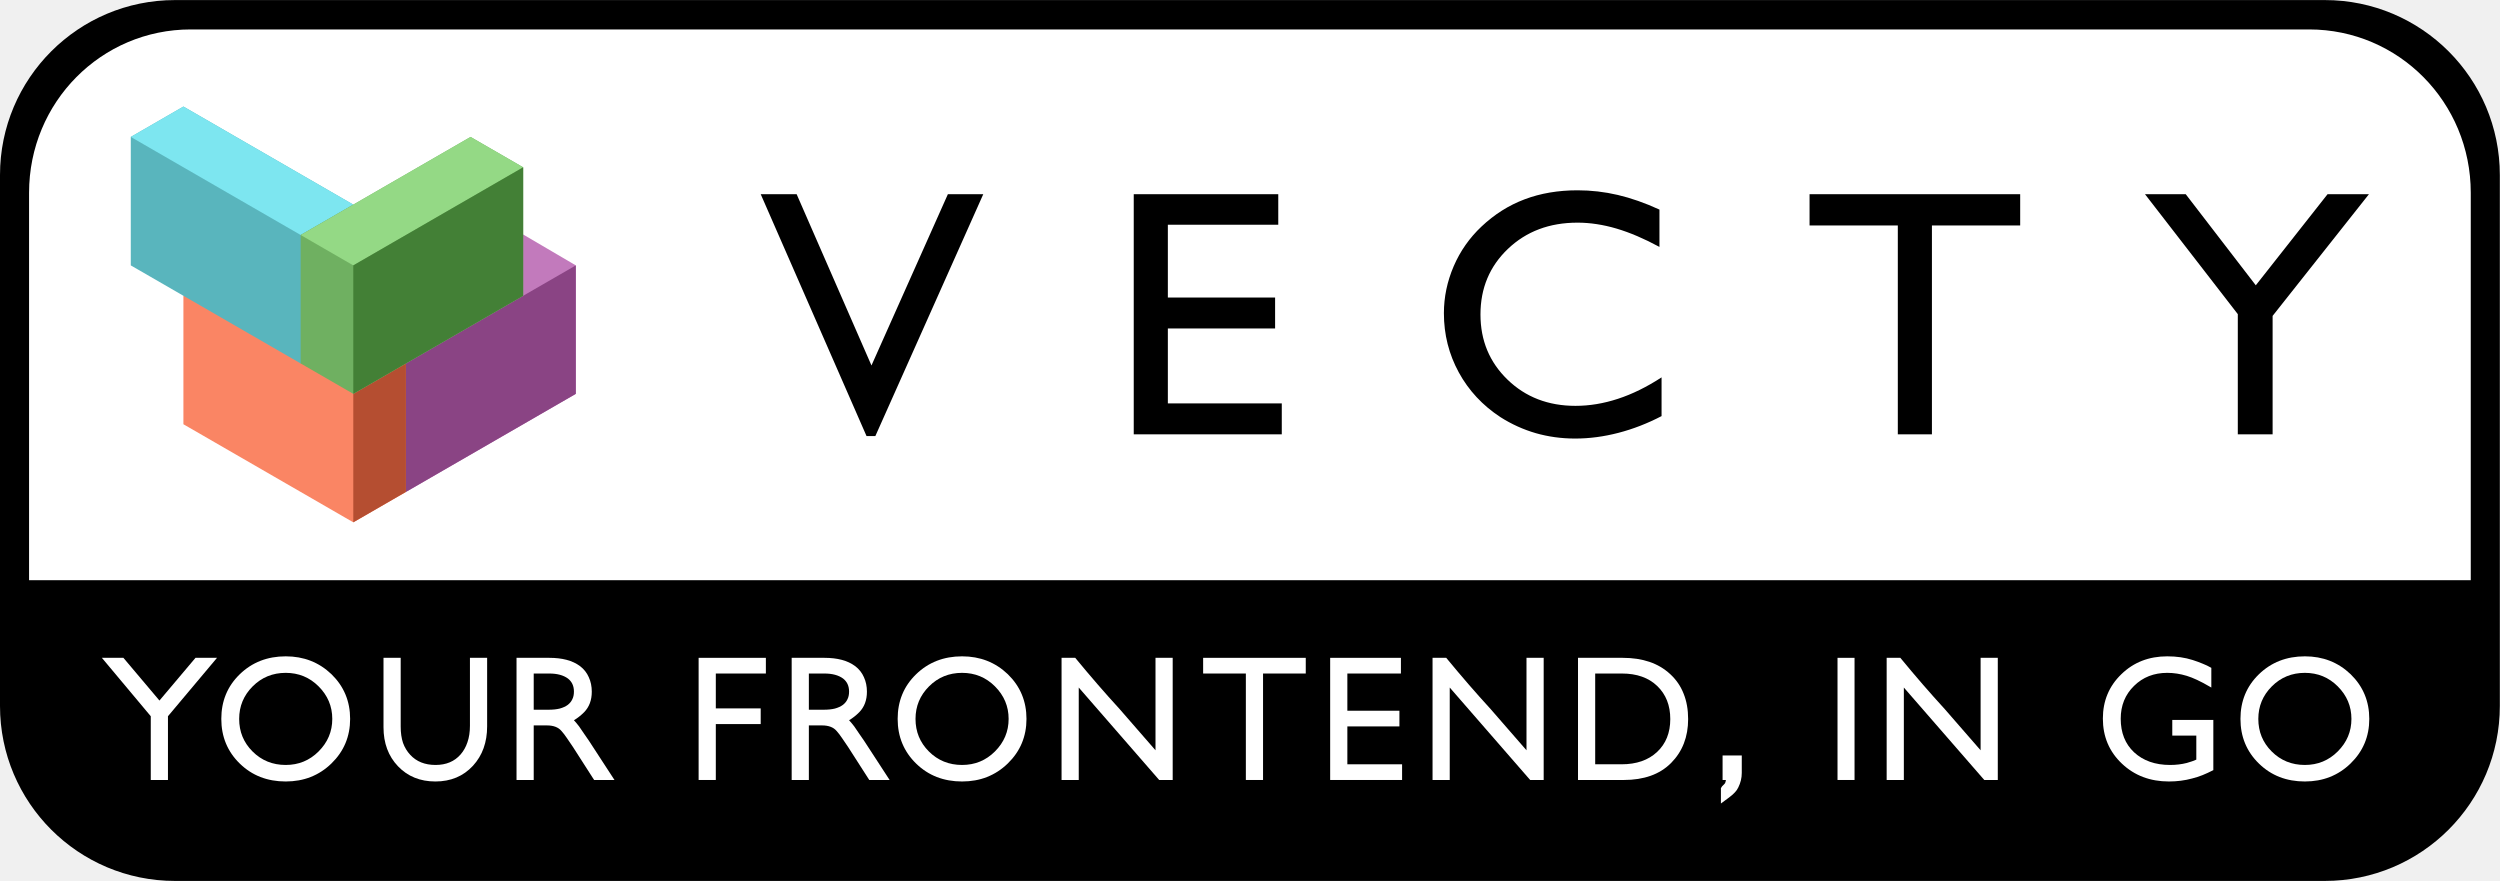
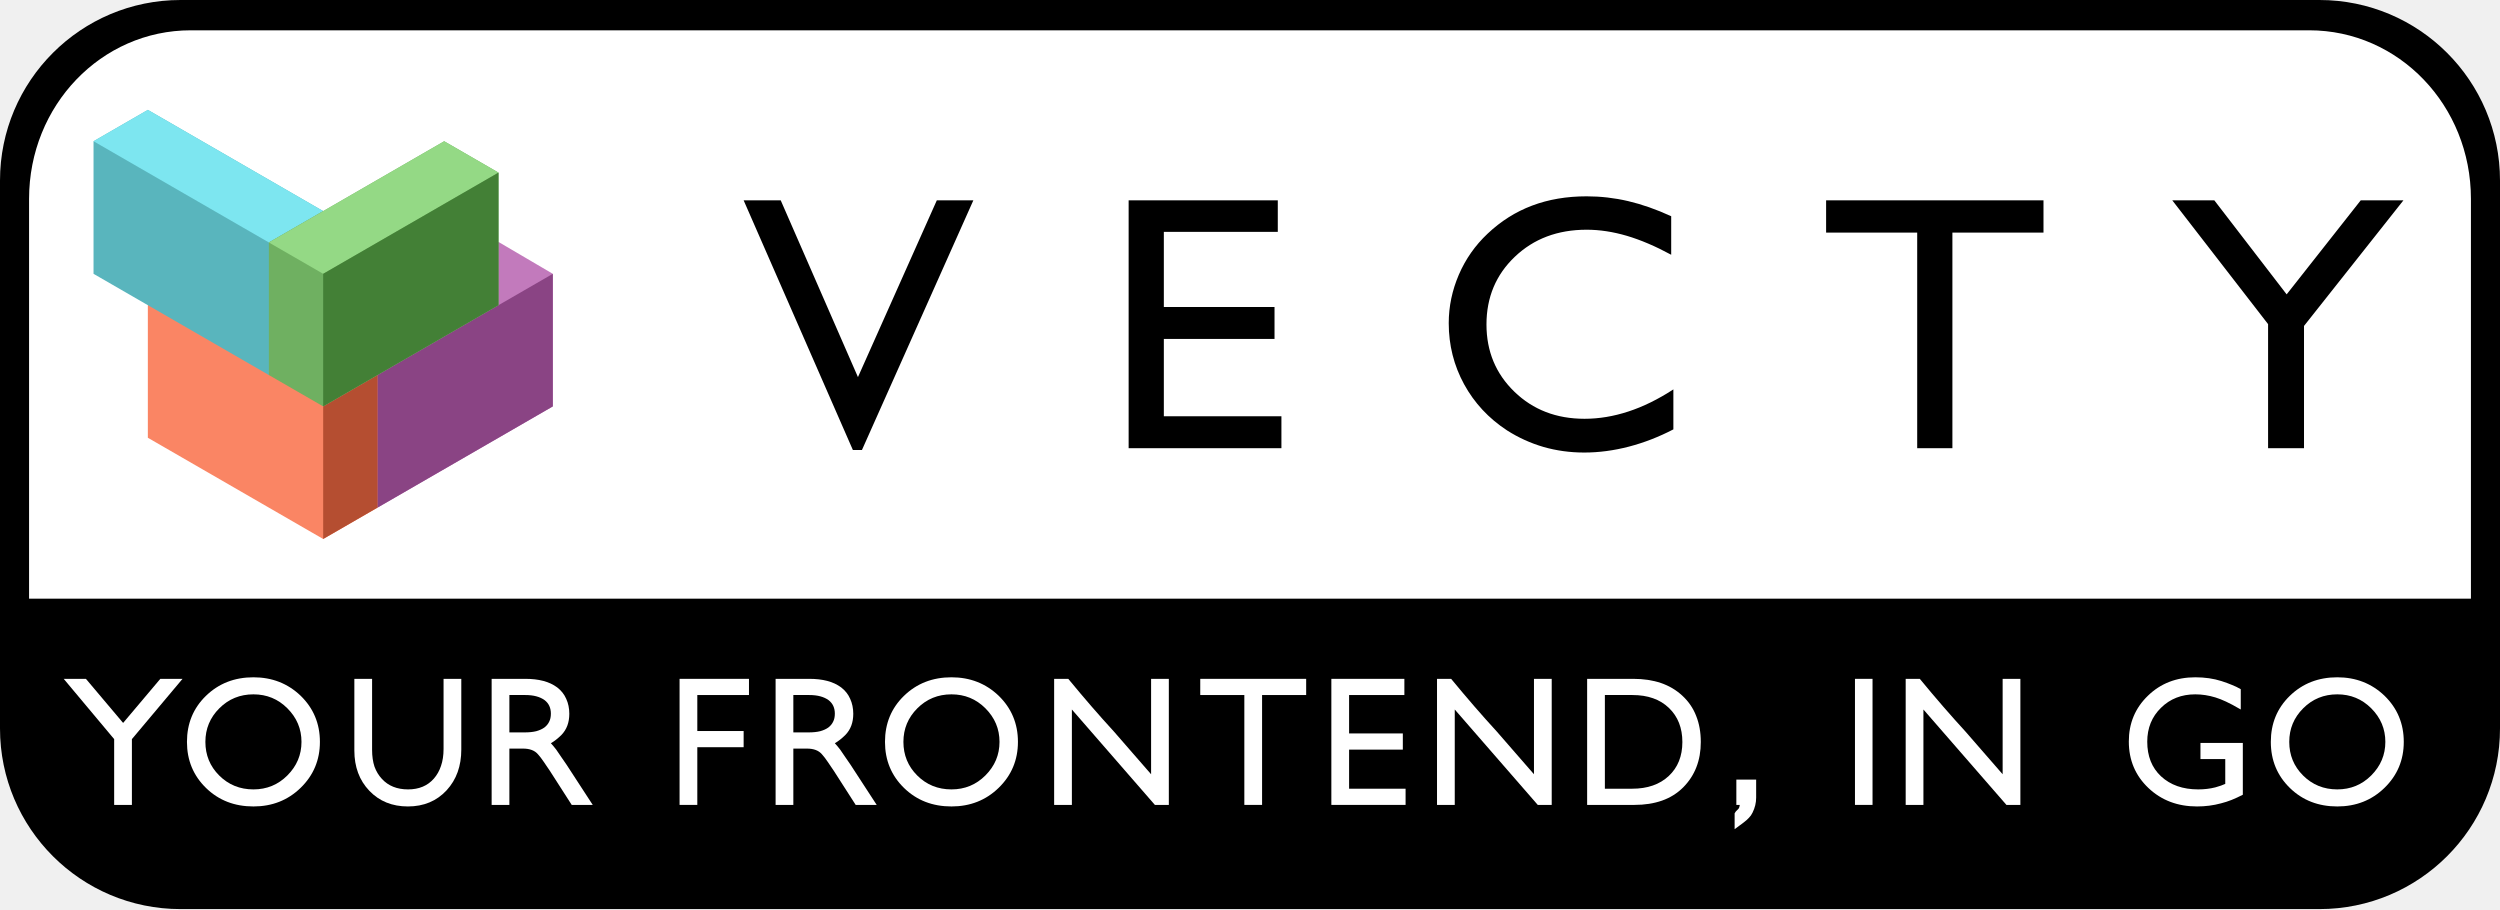
- <svg xmlns="http://www.w3.org/2000/svg" width="1714" height="604" viewBox="0 0 16644602 5857438" version="1.1" id="svg30" style="clip-rule:evenodd;fill-rule:evenodd;image-rendering:optimizeQuality;shape-rendering:geometricPrecision;text-rendering:geometricPrecision">
+ <svg xmlns="http://www.w3.org/2000/svg" width="5.5in" height="2in" viewBox="0 0 5127392.3 1861967.1" version="1.1" id="svg30" style="clip-rule:evenodd;fill-rule:evenodd;image-rendering:optimizeQuality;shape-rendering:geometricPrecision;text-rendering:geometricPrecision">
  <defs id="defs4">
    <style id="style2">
    .fil0 {fill:none}
    .fil10 {fill:#438036}
    .fil5 {fill:#59B5BD}
    .fil8 {fill:#6FB061}
    .fil7 {fill:#7DE6F0}
    .fil4 {fill:#8A4484}
    .fil9 {fill:#94D985}
    .fil6 {fill:#B54E31}
    .fil2 {fill:#C27ABC}
    .fil3 {fill:#FA8564}
    .fil1 {fill:black;fill-rule:nonzero}
   </style>
  </defs>
-   <g id="layer2" style="display:inline">
-     <rect id="rect70" width="16643468" height="5864624" x="6.5483619e-11" y="-3516.132" style="fill:#000000;stroke-width:9982.747" ry="1165060.5" />
-     <path style="fill:#ffffff;stroke-width:9531.446" d="m 1270032,191971.34 c -596377.64,0 -1076503.31,484985.22 -1076503.31,1087399.06 V 3858659.7 H 16449939 V 1279370.4 c 0,-602413.84 -480125,-1087399.06 -1076504,-1087399.06 z" id="rect74" />
+   <g id="layer2" style="display:inline" transform="translate(-137868.3,-3997871.1)">
+     <rect id="rect70" width="5127392.5" height="1864506.4" x="137868.3" y="3996601.5" style="fill:#000000;stroke-width:3124.196" ry="370401.03" />
+     <path style="fill:#ffffff;stroke-width:2982.957" d="m 529130.03,4058751.8 c -183727.45,0 -331640.91,154188.6 -331640.91,345710.6 v 820018.7 H 5205639.7 v -820018.7 c 0,-191522 -147913.2,-345710.6 -331641.2,-345710.6 z" id="rect74" />
  </g>
-   <g id="Layer_x0020_1" transform="translate(0,1942193.9)" style="display:inline">
+   <g id="Layer_x0020_1" transform="translate(-137868.3,-2055677.1)" style="display:inline">
    <g id="layer1" style="display:none" />
-     <g transform="translate(0,0.02500848)" style="clip-rule:evenodd;fill-rule:evenodd;image-rendering:optimizeQuality;shape-rendering:geometricPrecision;text-rendering:geometricPrecision" id="_2732409426960">
-       <path class="fil0" d="M 285053.26,-1860796.2 H 16359546 V 1922896.9 H 285053.26 Z" id="path6" style="fill:none;stroke-width:0.966" />
-       <path class="fil1" d="M 5769310.6,957257.12 5064634.3,-653436.56 h 239182 L 5802090,487077.92 6310896.3,-653436.56 h 235671.4 L 5827837.8,957257.12 Z M 7548277.2,945552.26 V -653436.56 h 962208.4 v 203678.17 h -735108 V 34850.048 h 714033.5 V 240875.94 h -714033.5 v 498662.01 h 758518.7 V 945552.26 Z M 11062413,566292.43 v 257907.81 c -93644,48781.85 -189237,85848.23 -286403,111207.8 -97154,25359.57 -193533,38239.74 -288738,38239.74 -91695,0 -179093,-12093.08 -262205,-35902.63 -83113,-24186.19 -161540,-59690.95 -235670.8,-106911.19 -118617,-77641.3 -211098,-177143.28 -277033.4,-297709.18 -65947.1,-120963.79 -99104.1,-252061.17 -99104.1,-394087.92 0,-107309.075 21850,-211485.268 65160.9,-312548.86 43311.9,-100664.73 105349.6,-189236.37 185338.6,-264541.53 85449.4,-80775.15 181041.8,-141251.25 286778.8,-181052.62 106136,-40188.63 223578,-60088.84 352349,-60088.84 90134,0 179093,10144.22 267665,30830.54 88184,20675.7 181053,53067.85 277820,97542.47 v 248549.71 c -101451,-55016.73 -196657,-95592.62 -286015,-122126.55 -88959,-26145.69 -175582,-39413.14 -259470,-39413.14 -186900,0 -341031,58139.96 -463158,174419.87 -122126.4,116278.95 -183001.4,261817.163 -183001.4,437011.55 0,173245.52 60088.9,317609.38 180266.4,433889.29 120178,116278.95 270799,174408.28 452228,174408.28 93256,0 187298,-15603.59 282503,-46822.36 95594,-31207.17 192360,-78815.65 290689,-142802.24 z m 1572941,379259.83 V -445074.51 h -587622 v -208362.05 h 1402332 v 208362.05 h -587621 V 945552.26 Z m 2263587,0 V 145271.73 l -618064,-798708.29 h 271186 l 466658,606735.962 477986,-606735.962 h 275472 l -641476,810414.12 v 788574.7 z" id="path8" style="fill:#000000;fill-rule:nonzero;stroke-width:0.966" />
-       <path class="fil2" d="m 3483176.7,-384929.67 350400.4,205648.3 V 676027.47 L 2702553,1329042.1 2352152.6,1126738.2 V 271429.31 Z" id="path10" style="fill:#c27abc;stroke-width:0.966" />
-       <path class="fil3" d="M 1221117.9,23034.122 V 878342.96 L 2352152.6,1531335.4 2702553,1329031.5 V 473722.59 L 1571518.3,-179269.79 Z" id="path12" style="fill:#fa8564;stroke-width:0.966" />
-       <path class="fil4" d="M 3833577.1,-179269.79 V 676027.47 L 2702553,1329031.5 V 473722.59 Z" id="path14" style="fill:#8a4484;stroke-width:0.966" />
-       <path class="fil5" d="m 870717.56,-1034589.3 v 855319.51 L 2001752.3,473722.59 2352152.6,271429.31 V -583890.15 L 1221117.9,-1236894.1 Z" id="path16" style="fill:#59b5bd;stroke-width:0.966" />
-       <path class="fil6" d="M 2702553,473722.59 2352152.6,676027.47 V 1531347 L 2702553,1329042.1 Z" id="path18" style="fill:#b54e31;stroke-width:0.966" />
-       <path class="fil7" d="m 1221117.9,-1236882.5 -350400.34,202303.8 1131024.04,652993.42 350411,-202304.87 z" id="path20" style="fill:#7de6f0;stroke-width:0.966" />
-       <path class="fil8" d="m 2001752.3,-381585.28 1131024,-652993.42 350400.4,202304.95 V 23034.122 L 2352152.6,676027.47 2001752.3,473722.59 Z" id="path22" style="fill:#6fb061;stroke-width:0.966" />
-       <path class="fil9" d="m 3132776.3,-1034578.7 350400.4,202304.95 -1131024.1,653003.96 -350411,-202315.49 z" id="path24" style="fill:#94d985;stroke-width:0.966" />
-       <path class="fil10" d="M 3483176.7,-832273.75 V 23034.122 L 2352152.6,676027.47 v -855297.26 z" id="path26" style="fill:#438036;stroke-width:0.966" />
-       <g aria-label="YOUR FRONTEND, IN GO" style="font-style:normal;font-weight:normal;font-size:1150373.125px;line-height:1.25;font-family:sans-serif;letter-spacing:0px;word-spacing:0px;fill:#ffffff;fill-opacity:1;stroke:none;stroke-width:28759.328" id="text38" transform="matrix(0.9657479,0,0,0.9657479,285056.16,21164.314)">
+     <g transform="matrix(0.3179243,0,0,0.3179243,0,2672996.2)" style="clip-rule:evenodd;fill-rule:evenodd;image-rendering:optimizeQuality;shape-rendering:geometricPrecision;text-rendering:geometricPrecision" id="_2732409426960">
+       <path class="fil0" d="M 451353.97,-1860796.2 H 16525847 V 1922896.9 H 451353.97 Z" id="path6" style="fill:none;stroke-width:0.966" />
+       <path class="fil1" d="M 5935611.3,957257.12 5230935,-653436.56 h 239182 L 5968390.7,487077.92 6477197,-653436.56 h 235671.4 L 5994138.5,957257.12 Z M 7714577.9,945552.26 V -653436.56 h 962208.4 v 203678.17 h -735108 V 34850.048 h 714033.5 V 240875.94 H 7941678.3 V 739537.95 H 8700197 V 945552.26 Z M 11228714,566292.43 v 257907.81 c -93644,48781.85 -189237,85848.23 -286403,111207.8 -97154,25359.57 -193533,38239.74 -288738,38239.74 -91695,0 -179093,-12093.08 -262205,-35902.63 -83113,-24186.19 -161540,-59690.95 -235671,-106911.19 -118617,-77641.3 -211098.1,-177143.28 -277033.5,-297709.18 -65947.1,-120963.79 -99104.1,-252061.17 -99104.1,-394087.92 0,-107309.075 21850,-211485.268 65160.9,-312548.86 43311.9,-100664.73 105349.6,-189236.37 185338.7,-264541.53 85449,-80775.15 181042,-141251.25 286779,-181052.62 106136,-40188.63 223578,-60088.84 352349,-60088.84 90134,0 179093,10144.22 267665,30830.54 88184,20675.7 181053,53067.85 277820,97542.47 v 248549.71 c -101451,-55016.73 -196657,-95592.62 -286015,-122126.55 -88959,-26145.69 -175582,-39413.14 -259470,-39413.14 -186900,0 -341031,58139.96 -463158,174419.87 -122127,116278.95 -183002,261817.163 -183002,437011.55 0,173245.52 60089,317609.38 180267,433889.29 120178,116278.95 270799,174408.28 452228,174408.28 93256,0 187298,-15603.59 282503,-46822.36 95594,-31207.17 192360,-78815.65 290689,-142802.24 z m 1572941,379259.83 V -445074.51 h -587622 v -208362.05 h 1402332 v 208362.05 h -587621 V 945552.26 Z m 2263587,0 V 145271.73 l -618064,-798708.29 h 271186 l 466658,606735.962 477986,-606735.962 h 275472 l -641476,810414.12 v 788574.7 z" id="path8" style="fill:#000000;fill-rule:nonzero;stroke-width:0.966" />
+       <path class="fil2" d="m 3649477.4,-384929.67 350400.4,205648.3 V 676027.47 L 2868853.7,1329042.1 2518453.3,1126738.2 V 271429.31 Z" id="path10" style="fill:#c27abc;stroke-width:0.966" />
+       <path class="fil3" d="M 1387418.6,23034.122 V 878342.96 l 1131034.7,652992.44 350400.4,-202303.9 V 473722.59 L 1737819,-179269.79 Z" id="path12" style="fill:#fa8564;stroke-width:0.966" />
+       <path class="fil4" d="M 3999877.8,-179269.79 V 676027.47 L 2868853.7,1329031.5 V 473722.59 Z" id="path14" style="fill:#8a4484;stroke-width:0.966" />
+       <path class="fil5" d="m 1037018.3,-1034589.3 v 855319.51 L 2168053,473722.59 2518453.3,271429.31 V -583890.15 L 1387418.6,-1236894.1 Z" id="path16" style="fill:#59b5bd;stroke-width:0.966" />
+       <path class="fil6" d="M 2868853.7,473722.59 2518453.3,676027.47 V 1531347 l 350400.4,-202304.9 z" id="path18" style="fill:#b54e31;stroke-width:0.966" />
+       <path class="fil7" d="m 1387418.6,-1236882.5 -350400.3,202303.8 1131024,652993.42 350411,-202304.87 z" id="path20" style="fill:#7de6f0;stroke-width:0.966" />
+       <path class="fil8" d="m 2168053,-381585.28 1131024,-652993.42 350400.4,202304.95 V 23034.122 L 2518453.3,676027.47 2168053,473722.59 Z" id="path22" style="fill:#6fb061;stroke-width:0.966" />
+       <path class="fil9" d="m 3299077,-1034578.7 350400.4,202304.95 -1131024.1,653003.96 -350411,-202315.49 z" id="path24" style="fill:#94d985;stroke-width:0.966" />
+       <path class="fil10" d="M 3649477.4,-832273.75 V 23034.122 L 2518453.3,676027.47 v -855297.26 z" id="path26" style="fill:#438036;stroke-width:0.966" />
+       <g aria-label="YOUR FRONTEND, IN GO" style="font-style:normal;font-weight:normal;font-size:1150373.125px;line-height:1.25;font-family:sans-serif;letter-spacing:0px;word-spacing:0px;fill:#ffffff;fill-opacity:1;stroke:none;stroke-width:28759.328" id="text38" transform="matrix(0.9657479,0,0,0.9657479,451356.87,21164.314)">
        <path d="m 1052543,2497957.2 h 148398.1 l -338209.7,402630.5 v 439442.6 H 744242.97 V 2900587.7 L 407183.65,2497957.2 h 148398.13 l 248480.59,294495.5 z" style="font-style:normal;font-variant:normal;font-weight:normal;font-stretch:normal;font-family:PetitaBold;-inkscape-font-specification:PetitaBold;letter-spacing:97109.695px;fill:#ffffff;stroke-width:28759.328" id="path23" />
        <path d="m 1901205.8,3143316.5 q 94330.6,-94330.6 94330.6,-224322.8 0,-129992.1 -94330.6,-224322.7 -93180.2,-93180.3 -226623.5,-93180.3 -134593.6,0 -227773.9,93180.3 -93180.2,93180.2 -93180.2,224322.7 0,132292.9 92029.9,224322.8 93180.2,93180.2 228924.2,93180.2 133443.3,0 226623.5,-93180.2 z m 88578.7,-532622.8 q 128841.8,125390.7 128841.8,308300 0,181759 -128841.8,307149.6 -127691.4,124240.3 -315202.2,124240.3 -189811.6,0 -316352.6,-123089.9 -127691.4,-124240.3 -127691.4,-308300 0,-184059.7 126541,-307149.6 127691.4,-124240.3 317503,-124240.3 186360.5,0 315202.2,123089.9 z" style="font-style:normal;font-variant:normal;font-weight:normal;font-stretch:normal;font-family:PetitaBold;-inkscape-font-specification:PetitaBold;letter-spacing:97109.695px;fill:#ffffff;stroke-width:28759.328" id="path25" />
        <path d="m 3063076.1,2497957.2 v 472803.3 q 0,81676.5 -24157.8,149548.5 -24157.9,67872 -73623.9,121939.6 -100082.5,108135 -258834,108135 -157601.1,0 -257683.5,-104683.9 -100082.5,-104684 -100082.5,-269187.3 v -478555.2 h 118488.4 v 473953.7 q 0,64420.9 16105.2,112736.5 17255.6,47165.3 49466.1,81676.5 64420.9,70172.8 174856.7,70172.8 109285.5,0 172556,-72473.5 31060.1,-35661.6 47165.3,-83977.2 17255.6,-49466.1 17255.6,-113887 v -468201.8 z" style="font-style:normal;font-variant:normal;font-weight:normal;font-stretch:normal;font-family:PetitaBold;-inkscape-font-specification:PetitaBold;letter-spacing:97109.695px;fill:#ffffff;stroke-width:28759.328" id="path27" />
        <path d="m 3618932.9,2822362.4 q 20706.7,-16105.3 31060,-37962.3 11503.8,-21857.1 11503.8,-54067.6 0,-57518.6 -41413.5,-89729.1 -47165.3,-34511.2 -128841.8,-34511.2 h -106984.7 v 249631 h 101232.9 q 46014.9,0 78225.3,-8052.6 33360.9,-9203 55218,-25308.2 z m 146097.3,247330.2 176007.1,270337.7 h -140345.5 l -146097.4,-227773.9 q -21857.1,-33360.8 -41413.4,-60969.8 -18406,-27608.9 -37962.3,-49466 -32210.5,-37962.3 -100082.5,-37962.3 h -90879.5 v 376172 h -118488.4 v -842073.1 h 226623.5 q 65571.3,0 118488.4,13804.4 52917.2,13804.5 93180.3,43714.2 40263,31060.1 59819.4,75924.6 20706.7,44864.6 20706.7,100082.5 0,87428.4 -52917.2,141495.9 -33360.8,33360.8 -70172.7,55217.9 9202.9,9203 17255.6,19556.3 9202.9,10353.4 18405.9,23007.5 18406,26458.6 34511.2,50616.4 17255.6,24157.9 33360.8,48315.7 z" style="font-style:normal;font-variant:normal;font-weight:normal;font-stretch:normal;font-family:PetitaBold;-inkscape-font-specification:PetitaBold;letter-spacing:97109.695px;fill:#ffffff;stroke-width:28759.328" id="path29" />
        <path d="m 4984717.1,2497957.2 v 108135 h -345112 v 240428 h 309450.4 v 108135.1 h -309450.4 v 385375 h -118488.4 v -842073.1 z" style="font-style:normal;font-variant:normal;font-weight:normal;font-stretch:normal;font-family:PetitaBold;-inkscape-font-specification:PetitaBold;letter-spacing:97109.695px;fill:#ffffff;stroke-width:28759.328" id="path31" />
        <path d="m 5515752.6,2822362.4 q 20706.7,-16105.3 31060.1,-37962.3 11503.7,-21857.1 11503.7,-54067.6 0,-57518.6 -41413.4,-89729.1 -47165.3,-34511.2 -128841.8,-34511.2 h -106984.7 v 249631 h 101232.8 q 46014.9,0 78225.4,-8052.6 33360.8,-9203 55217.9,-25308.2 z m 146097.4,247330.2 176007.1,270337.7 h -140345.5 l -146097.4,-227773.9 q -21857.1,-33360.8 -41413.5,-60969.8 -18405.9,-27608.9 -37962.3,-49466 -32210.4,-37962.3 -100082.4,-37962.3 h -90879.5 v 376172 h -118488.4 v -842073.1 h 226623.5 q 65571.2,0 118488.4,13804.4 52917.2,13804.5 93180.2,43714.2 40263.1,31060.1 59819.4,75924.6 20706.7,44864.6 20706.7,100082.5 0,87428.4 -52917.1,141495.9 -33360.9,33360.8 -70172.8,55217.9 9203,9203 17255.6,19556.3 9203,10353.4 18406,23007.5 18405.9,26458.6 34511.2,50616.4 17255.6,24157.9 33360.8,48315.7 z" style="font-style:normal;font-variant:normal;font-weight:normal;font-stretch:normal;font-family:PetitaBold;-inkscape-font-specification:PetitaBold;letter-spacing:97109.695px;fill:#ffffff;stroke-width:28759.328" id="path33" />
        <path d="m 6563950.9,3143316.5 q 94330.6,-94330.6 94330.6,-224322.8 0,-129992.1 -94330.6,-224322.7 -93180.2,-93180.3 -226623.5,-93180.3 -134593.6,0 -227773.8,93180.3 -93180.3,93180.2 -93180.3,224322.7 0,132292.9 92029.9,224322.8 93180.2,93180.2 228924.2,93180.2 133443.3,0 226623.5,-93180.2 z m 88578.8,-532622.8 q 128841.8,125390.7 128841.8,308300 0,181759 -128841.8,307149.6 -127691.4,124240.3 -315202.3,124240.3 -189811.5,0 -316352.6,-123089.9 -127691.4,-124240.3 -127691.4,-308300 0,-184059.7 126541,-307149.6 127691.5,-124240.3 317503,-124240.3 186360.5,0 315202.3,123089.9 z" style="font-style:normal;font-variant:normal;font-weight:normal;font-stretch:normal;font-family:PetitaBold;-inkscape-font-specification:PetitaBold;letter-spacing:97109.695px;fill:#ffffff;stroke-width:28759.328" id="path35" />
        <path d="m 7789342.9,2497957.2 v 842073.1 h -93180.3 l -554479.8,-637306.7 v 637306.7 h -118488.4 v -842073.1 h 94330.6 q 80526.1,97781.7 155300.3,184059.7 74774.3,86277.9 150698.9,169104.8 62120.2,70172.8 123089.9,141495.9 62120.2,70172.8 124240.3,142646.3 v -637306.7 z" style="font-style:normal;font-variant:normal;font-weight:normal;font-stretch:normal;font-family:PetitaBold;-inkscape-font-specification:PetitaBold;letter-spacing:97109.695px;fill:#ffffff;stroke-width:28759.328" id="path37" />
        <path d="m 8706703.9,2497957.2 v 108135 h -294495.6 v 733938.1 h -118488.4 v -733938.1 h -294495.5 v -108135 z" style="font-style:normal;font-variant:normal;font-weight:normal;font-stretch:normal;font-family:PetitaBold;-inkscape-font-specification:PetitaBold;letter-spacing:97109.695px;fill:#ffffff;stroke-width:28759.328" id="path39" />
        <path d="m 9370785.4,3231895.2 v 108135.1 h -495810.8 v -842073.1 h 487758.2 v 108135 H 8993463 v 256533.2 h 358916.4 v 108135.1 H 8993463 v 261134.7 z" style="font-style:normal;font-variant:normal;font-weight:normal;font-stretch:normal;font-family:PetitaBold;-inkscape-font-specification:PetitaBold;letter-spacing:97109.695px;fill:#ffffff;stroke-width:28759.328" id="path41" />
        <path d="m 10346924,2497957.2 v 842073.1 h -93180 l -554480.2,-637306.7 v 637306.7 h -118488.4 v -842073.1 h 94330.6 q 80526.1,97781.7 155300.3,184059.7 74774.3,86277.9 150698.9,169104.8 62119.8,70172.8 123089.8,141495.9 62120,70172.8 124240,142646.3 v -637306.7 z" style="font-style:normal;font-variant:normal;font-weight:normal;font-stretch:normal;font-family:PetitaBold;-inkscape-font-specification:PetitaBold;letter-spacing:97109.695px;fill:#ffffff;stroke-width:28759.328" id="path43" />
        <path d="m 11128831,3146767.6 q 90879,-85127.6 90879,-226623.5 0,-141495.9 -89729,-227773.9 -89729,-86278 -243879,-86278 h -184059 v 625803 h 181759 q 154150,0 245029,-85127.6 z m 90879,-536073.9 q 62121,57518.7 92030,134593.7 31060,77075 31060,174856.7 0,184059.7 -117338,302548.1 -59819,59819.4 -141496,88578.7 -81676,28759.4 -184059,28759.4 h -316353 v -842073.1 h 308300 q 102383,0 184060,27608.9 81676,27609 143796,85127.6 z" style="font-style:normal;font-variant:normal;font-weight:normal;font-stretch:normal;font-family:PetitaBold;-inkscape-font-specification:PetitaBold;letter-spacing:97109.695px;fill:#ffffff;stroke-width:28759.328" id="path45" />
        <path d="m 11712565,3170925.4 v 120789.2 q 0,51766.8 -24158,100082.5 -9203,19556.3 -24158,34511.2 -14954,16105.2 -32210,28759.3 -2301,2300.7 -5752,4601.5 -2301,2300.7 -9203,6902.2 -5752,4601.5 -17255,12654.1 -11504,9203 -31061,23007.5 v -105834.3 q 5752,-9203 8053,-12654.1 3451,-3451.2 5752,-5751.9 2301,-2300.8 8053,-8052.6 5751,-5751.9 6902,-8052.6 3451,-8052.6 5752,-21857.1 h -23008 v -169104.9 z" style="font-style:normal;font-variant:normal;font-weight:normal;font-stretch:normal;font-family:PetitaBold;-inkscape-font-specification:PetitaBold;letter-spacing:97109.695px;fill:#ffffff;stroke-width:28759.328" id="path47" />
        <path d="m 12489969,2497957.2 v 842073.1 h -117338 v -842073.1 z" style="font-style:normal;font-variant:normal;font-weight:normal;font-stretch:normal;font-family:PetitaBold;-inkscape-font-specification:PetitaBold;letter-spacing:97109.695px;fill:#ffffff;stroke-width:28759.328" id="path49" />
        <path d="m 13477559,2497957.2 v 842073.1 h -93180 l -554480,-637306.7 v 637306.7 h -118489 v -842073.1 h 94331 q 80526,97781.7 155300,184059.7 74775,86277.9 150699,169104.8 62120,70172.8 123090,141495.9 62120,70172.8 124240,142646.3 v -637306.7 z" style="font-style:normal;font-variant:normal;font-weight:normal;font-stretch:normal;font-family:PetitaBold;-inkscape-font-specification:PetitaBold;letter-spacing:97109.695px;fill:#ffffff;stroke-width:28759.328" id="path51" />
        <path d="m 14963484,2925896 v 346262.3 q -40263,20706.7 -74774,34511.2 -34511,13804.4 -71323,23007.4 -75925,20706.7 -159902,20706.7 -194413,0 -324405,-123089.9 -131143,-124240.3 -131143,-310600.7 0,-182909.4 127692,-305999.3 126541,-123089.9 316352,-123089.9 95481,0 174857,25308.2 39113,12654.1 69022,25308.2 29910,11503.7 59820,28759.3 v 135744.1 q -60970,-35661.6 -98932,-52917.2 -36812,-17255.6 -70173,-27609 -67872,-20706.7 -134594,-20706.7 -138044,0 -228924,89729.1 -92030,89729.1 -92030,226623.5 0,144947.1 92030,231225 94331,87428.4 248481,87428.4 60969,0 115037,-13804.5 20707,-5751.8 36812,-11503.7 16105,-5751.9 28759,-11503.7 V 3034031 h -165653 v -108135 z" style="font-style:normal;font-variant:normal;font-weight:normal;font-stretch:normal;font-family:PetitaBold;-inkscape-font-specification:PetitaBold;letter-spacing:97109.695px;fill:#ffffff;stroke-width:28759.328" id="path53" />
        <path d="m 15821190,3143316.5 q 94331,-94330.6 94331,-224322.8 0,-129992.1 -94331,-224322.7 -93180,-93180.3 -226624,-93180.3 -134593,0 -227773,93180.3 -93181,93180.2 -93181,224322.7 0,132292.9 92030,224322.8 93180,93180.2 228924,93180.2 133444,0 226624,-93180.2 z m 88579,-532622.8 q 128841,125390.7 128841,308300 0,181759 -128841,307149.6 -127692,124240.3 -315203,124240.3 -189811,0 -316352,-123089.9 -127692,-124240.3 -127692,-308300 0,-184059.7 126541,-307149.6 127692,-124240.3 317503,-124240.3 186361,0 315203,123089.9 z" style="font-style:normal;font-variant:normal;font-weight:normal;font-stretch:normal;font-family:PetitaBold;-inkscape-font-specification:PetitaBold;letter-spacing:97109.695px;fill:#ffffff;stroke-width:28759.328" id="path55" />
      </g>
    </g>
  </g>
</svg>
